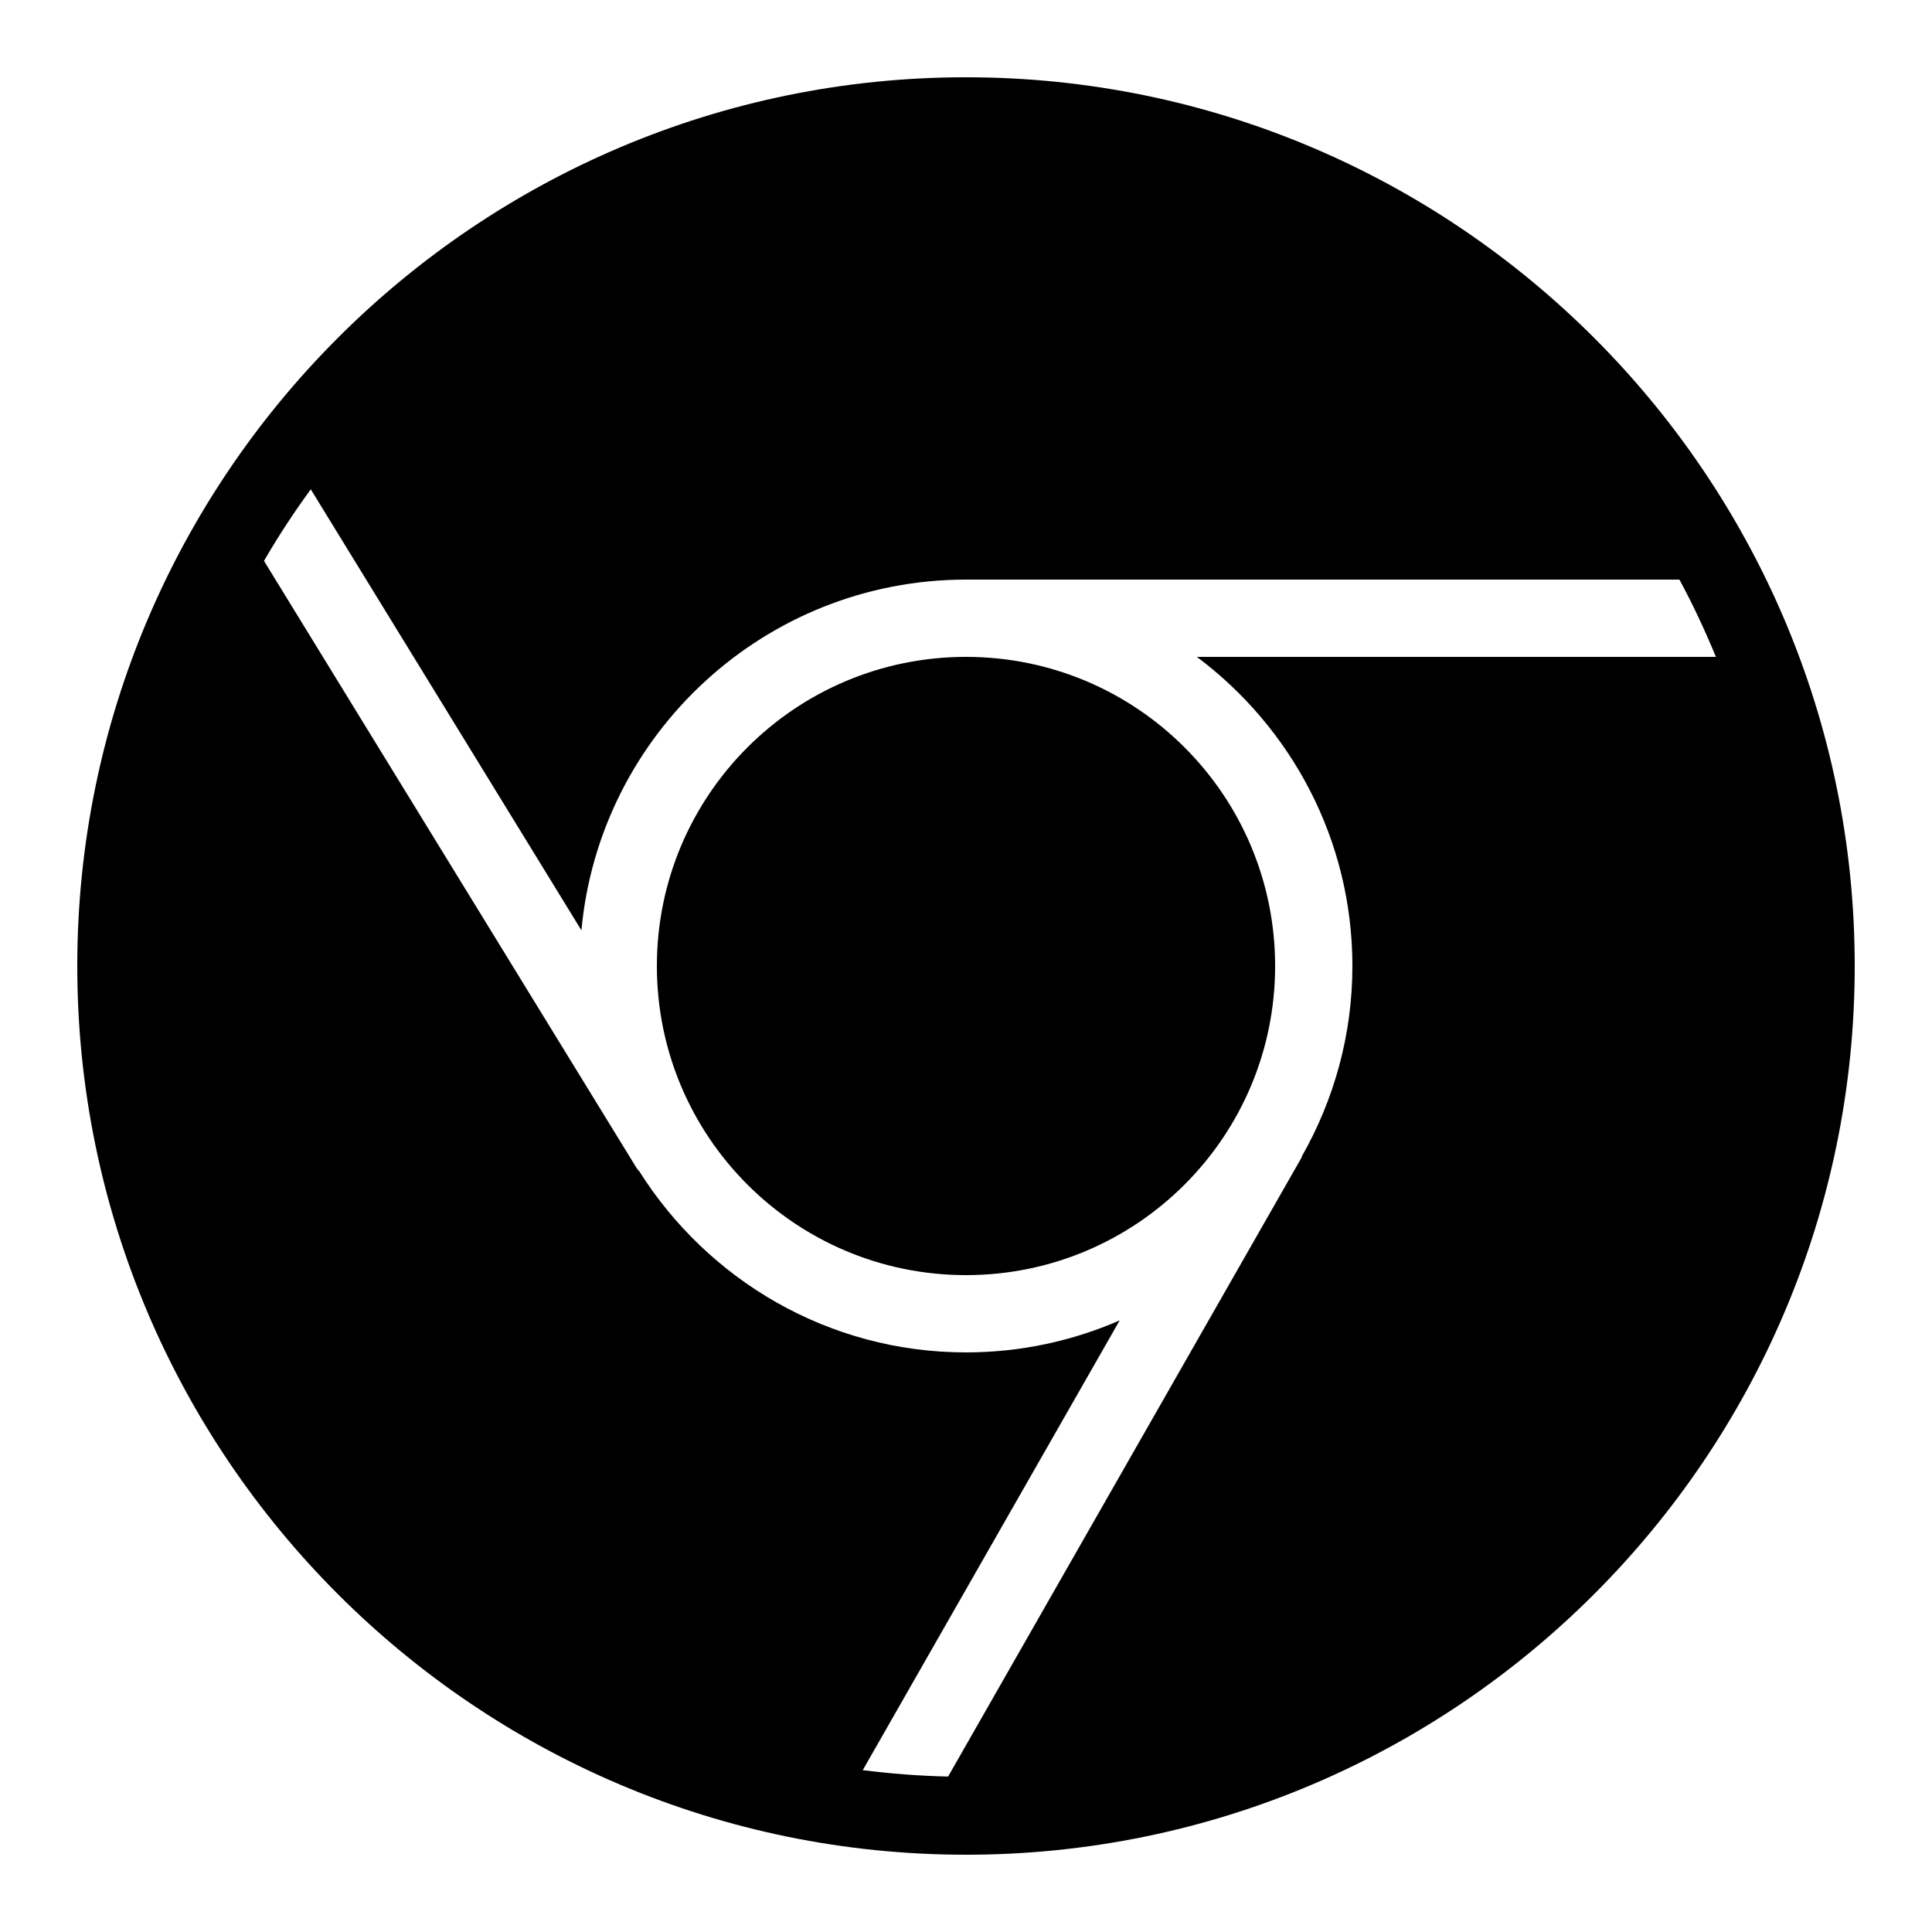
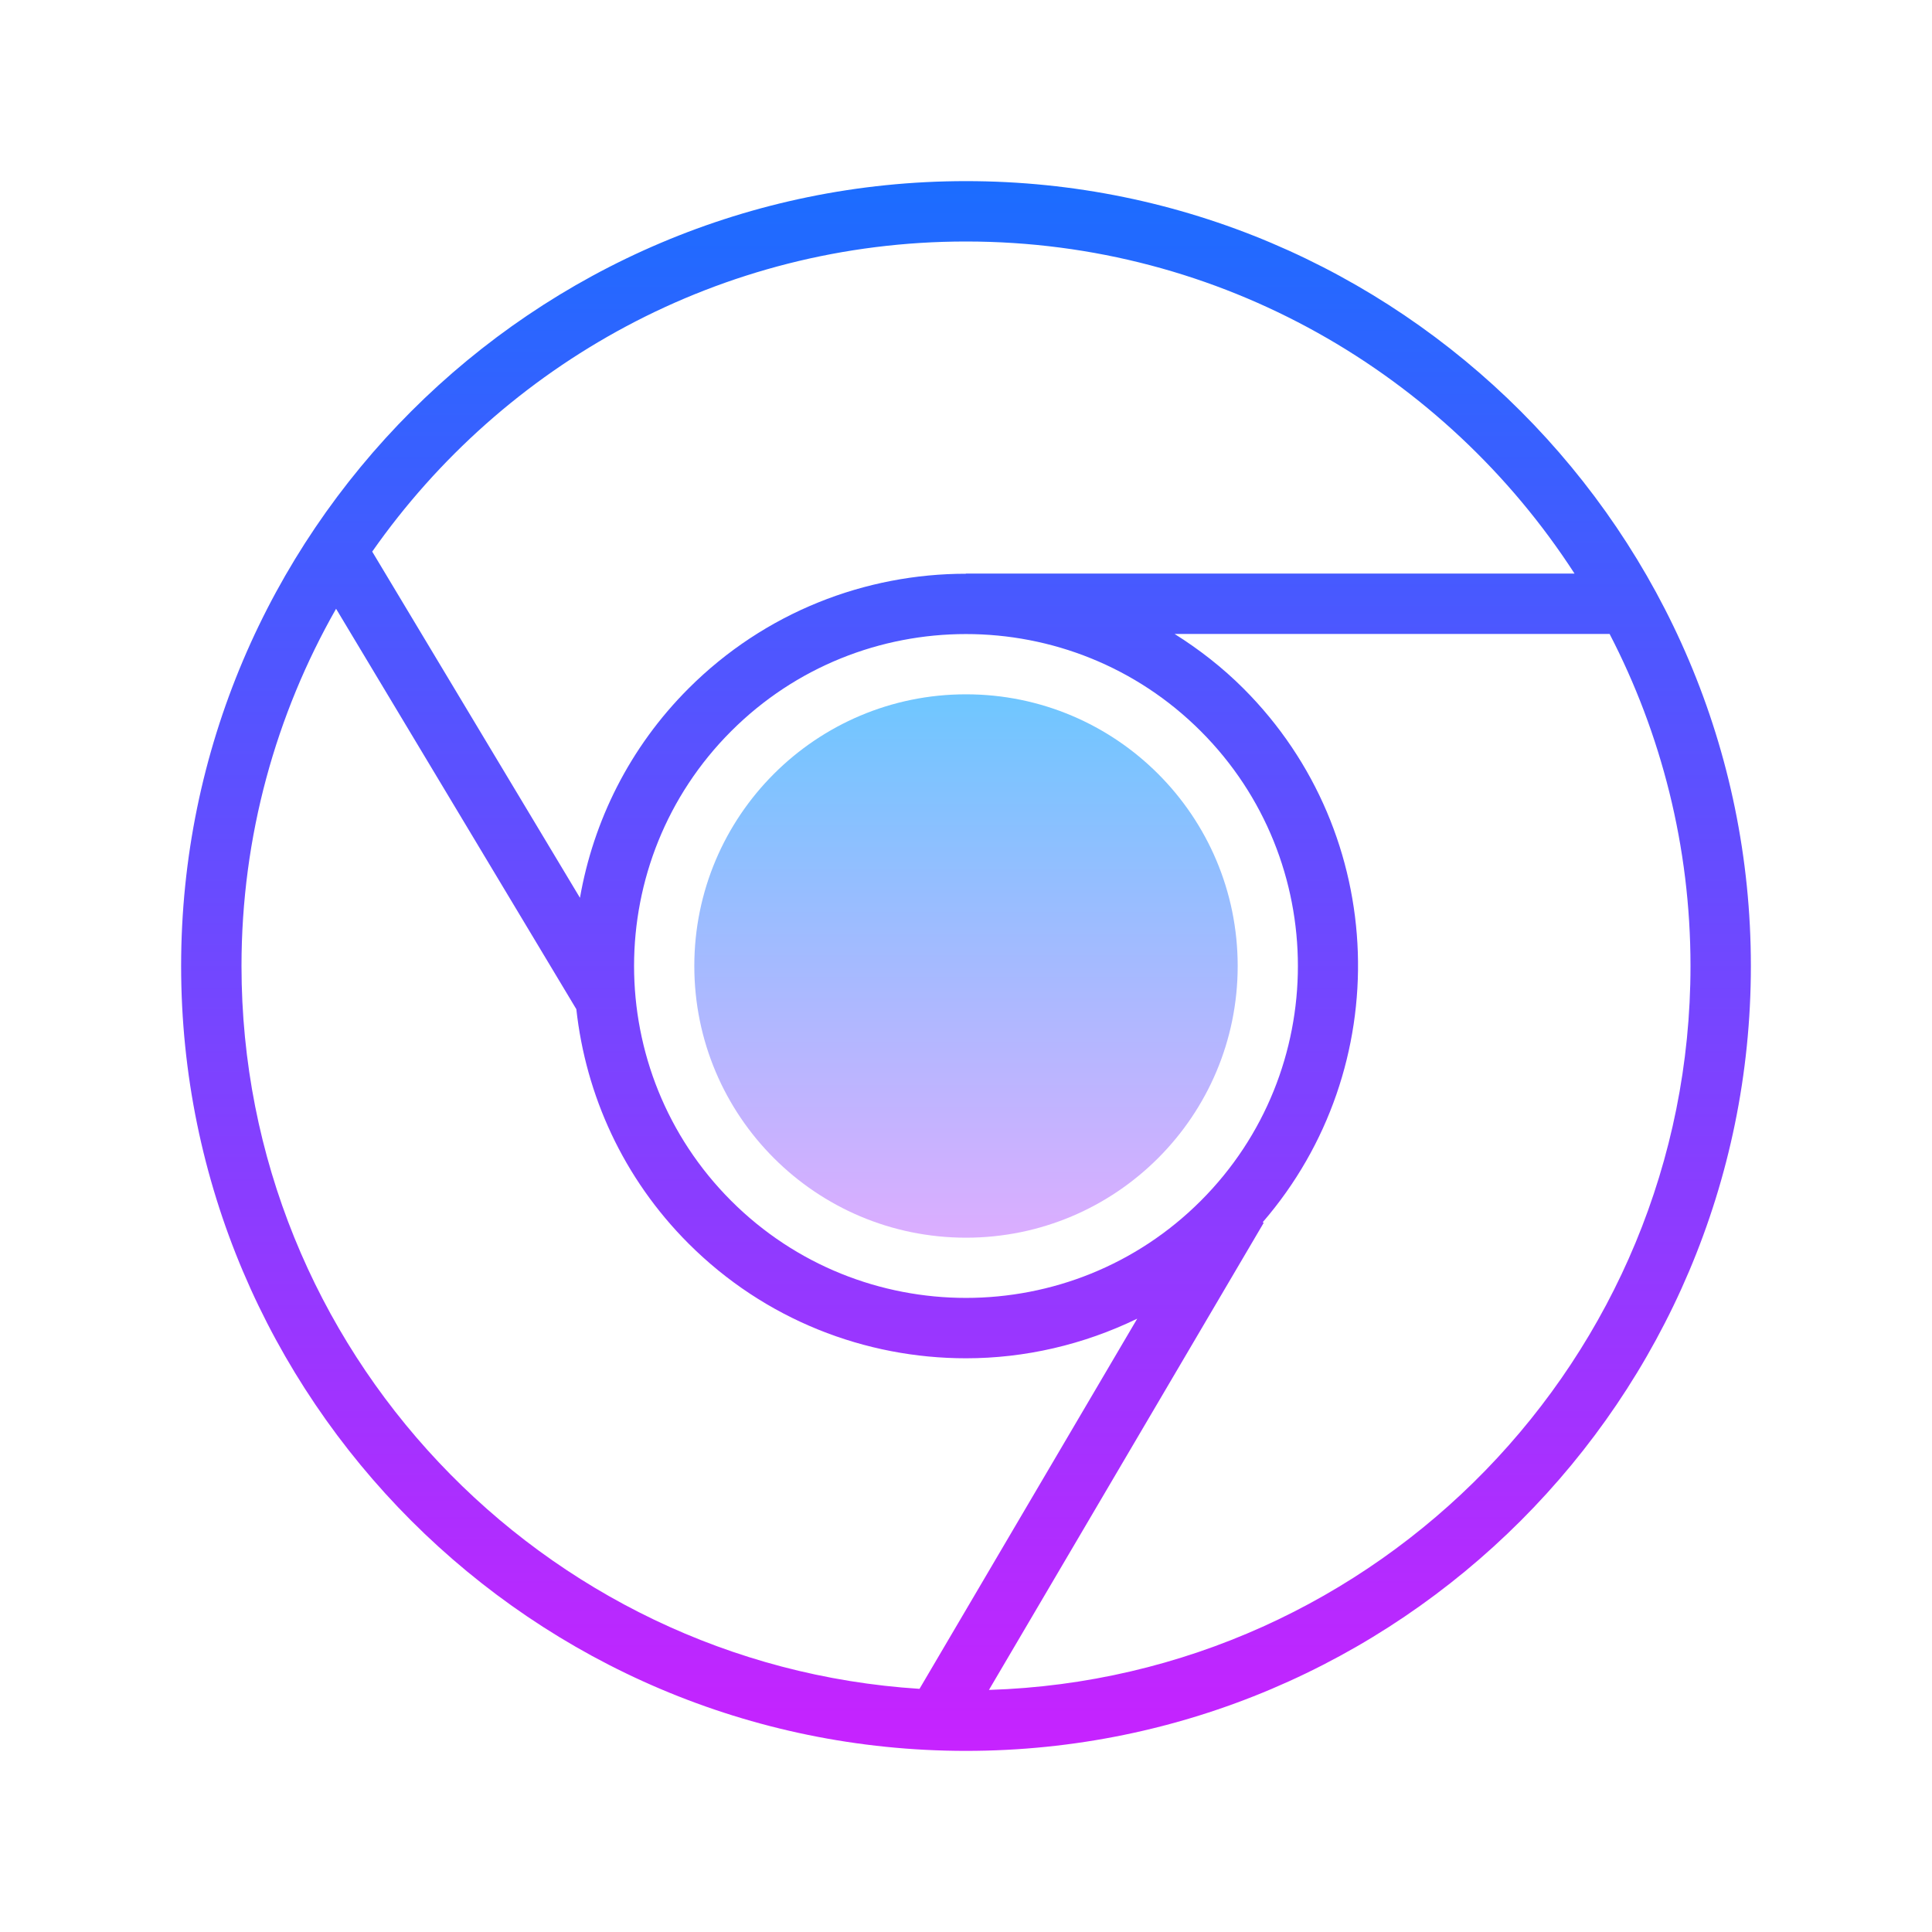
- <svg xmlns="http://www.w3.org/2000/svg" viewBox="0 0 50 50" width="16px" height="16px">
-   <path d="M 25 2 C 12.317 2 2 12.317 2 25 C 2 37.683 12.317 48 25 48 C 37.683 48 48 37.683 48 25 C 48 12.317 37.683 2 25 2 z M 8.043 12.664 L 15.047 24.076 C 15.515 18.994 19.798 15 25 15 L 43.463 15 C 43.814 15.646 44.125 16.316 44.408 17 L 30.975 17 C 33.413 18.825 35 21.727 35 25 C 35 26.787 34.522 28.463 33.697 29.916 C 33.69 29.93 33.692 29.945 33.684 29.959 L 24.537 45.977 C 23.79 45.96 23.054 45.903 22.328 45.811 L 28.977 34.172 C 27.757 34.703 26.413 35 25 35 C 21.441 35 18.319 33.124 16.547 30.316 C 16.524 30.287 16.497 30.264 16.477 30.232 L 6.832 14.516 C 7.203 13.875 7.608 13.259 8.043 12.664 z M 25 17 A 8 8 0 0 0 17 25 A 8 8 0 0 0 25 33 A 8 8 0 0 0 33 25 A 8 8 0 0 0 25 17 z" />
+ <svg xmlns="http://www.w3.org/2000/svg" viewBox="0 0 64 64" width="16px" height="16px">
+   <linearGradient id="dAvsn8cMfZ5L0b3152ww8a" x1="32" x2="32" y1="22.667" y2="42.766" gradientUnits="userSpaceOnUse" spreadMethod="reflect">
+     <stop offset="0" stop-color="#6dc7ff" />
+     <stop offset="1" stop-color="#e6abff" />
+   </linearGradient>
+   <path fill="url(#dAvsn8cMfZ5L0b3152ww8a)" d="M32 23A9 9 0 1 0 32 41A9 9 0 1 0 32 23Z" />
+   <linearGradient id="dAvsn8cMfZ5L0b3152ww8b" x1="32" x2="32" y1="5.667" y2="58.343" gradientUnits="userSpaceOnUse" spreadMethod="reflect">
+     <stop offset="0" stop-color="#1a6dff" />
+     <stop offset="1" stop-color="#c822ff" />
+   </linearGradient>
+   <path fill="url(#dAvsn8cMfZ5L0b3152ww8b)" d="M32,6C17.663,6,6,17.663,6,32s11.663,26,26,26s26-11.663,26-26S46.337,6,32,6z M32,8 c8.445,0,15.879,4.388,20.158,11H32v0.006c-3.329,0-6.658,1.267-9.192,3.801c-1.958,1.958-3.151,4.393-3.596,6.934L12.33,18.273 C16.673,12.069,23.869,8,32,8z M39.778,39.778c-4.289,4.289-11.268,4.289-15.557,0s-4.289-11.268,0-15.557 c2.145-2.145,4.962-3.217,7.778-3.217s5.634,1.072,7.778,3.217C44.067,28.511,44.067,35.489,39.778,39.778z M8,32 c0-4.302,1.143-8.339,3.133-11.834l7.959,13.265c0.312,2.837,1.545,5.591,3.715,7.762c2.534,2.534,5.863,3.802,9.192,3.802 c1.946,0,3.886-0.446,5.673-1.312L30.46,55.945C17.942,55.148,8,44.716,8,32z M32.76,55.981l9.102-15.474l-0.033-0.019 c4.409-5.101,4.205-12.838-0.637-17.68c-0.704-0.704-1.473-1.299-2.282-1.808h14.41C55.028,24.298,56,28.037,56,32 C56,44.979,45.642,55.577,32.76,55.981z" />
</svg>
